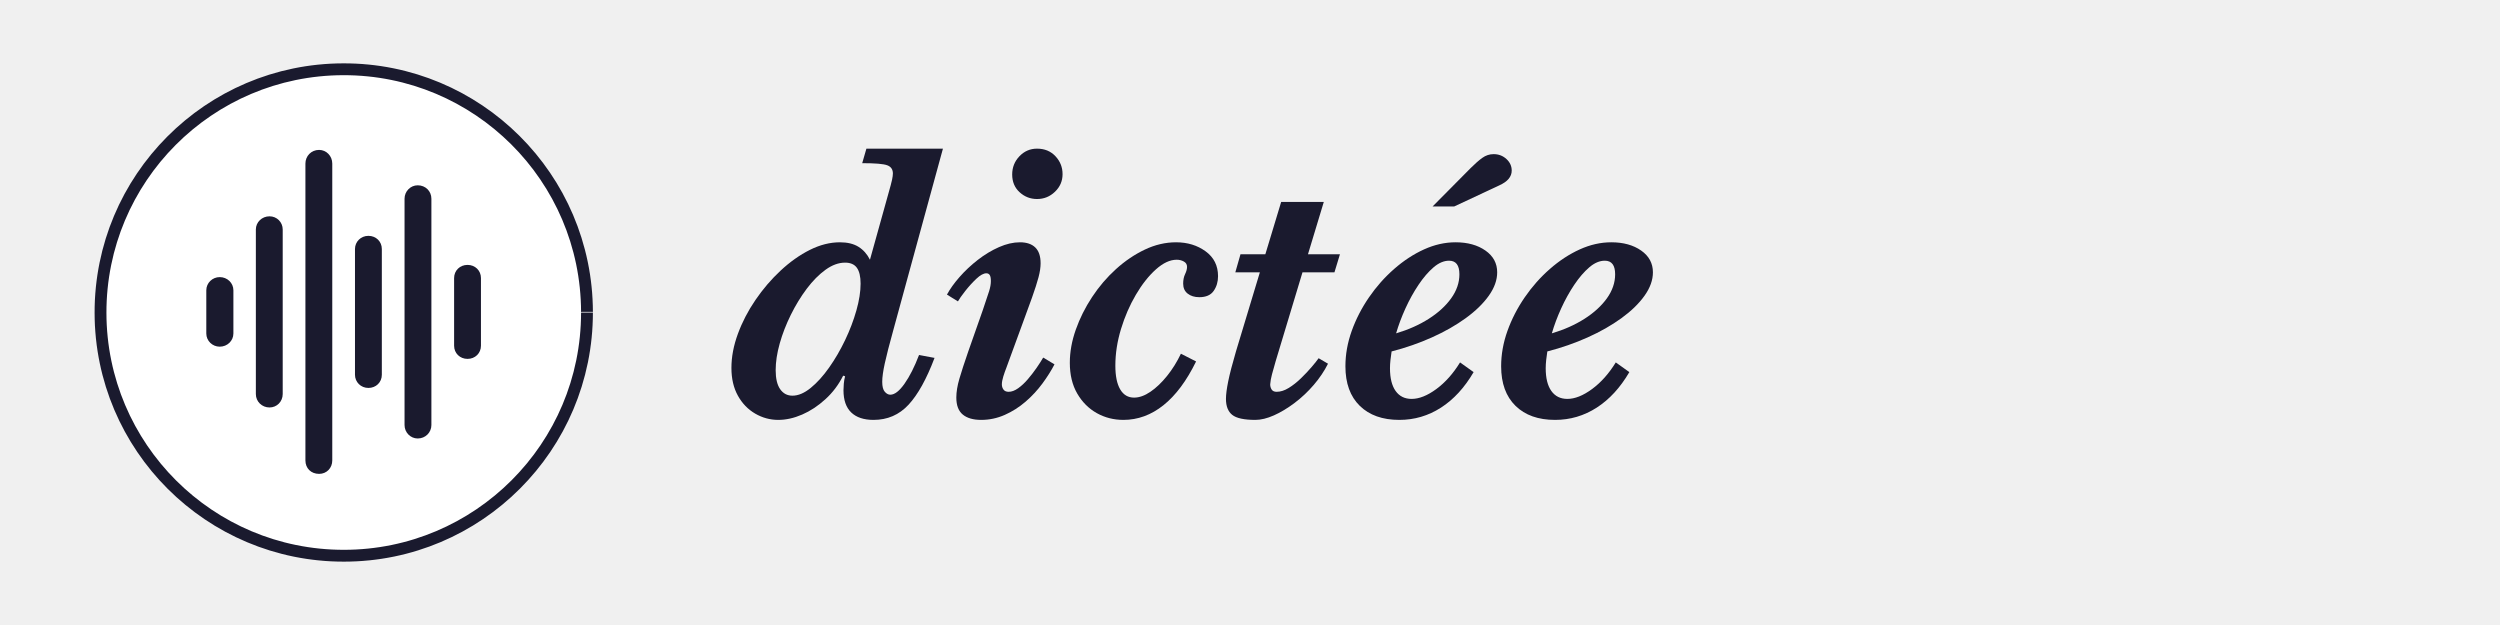
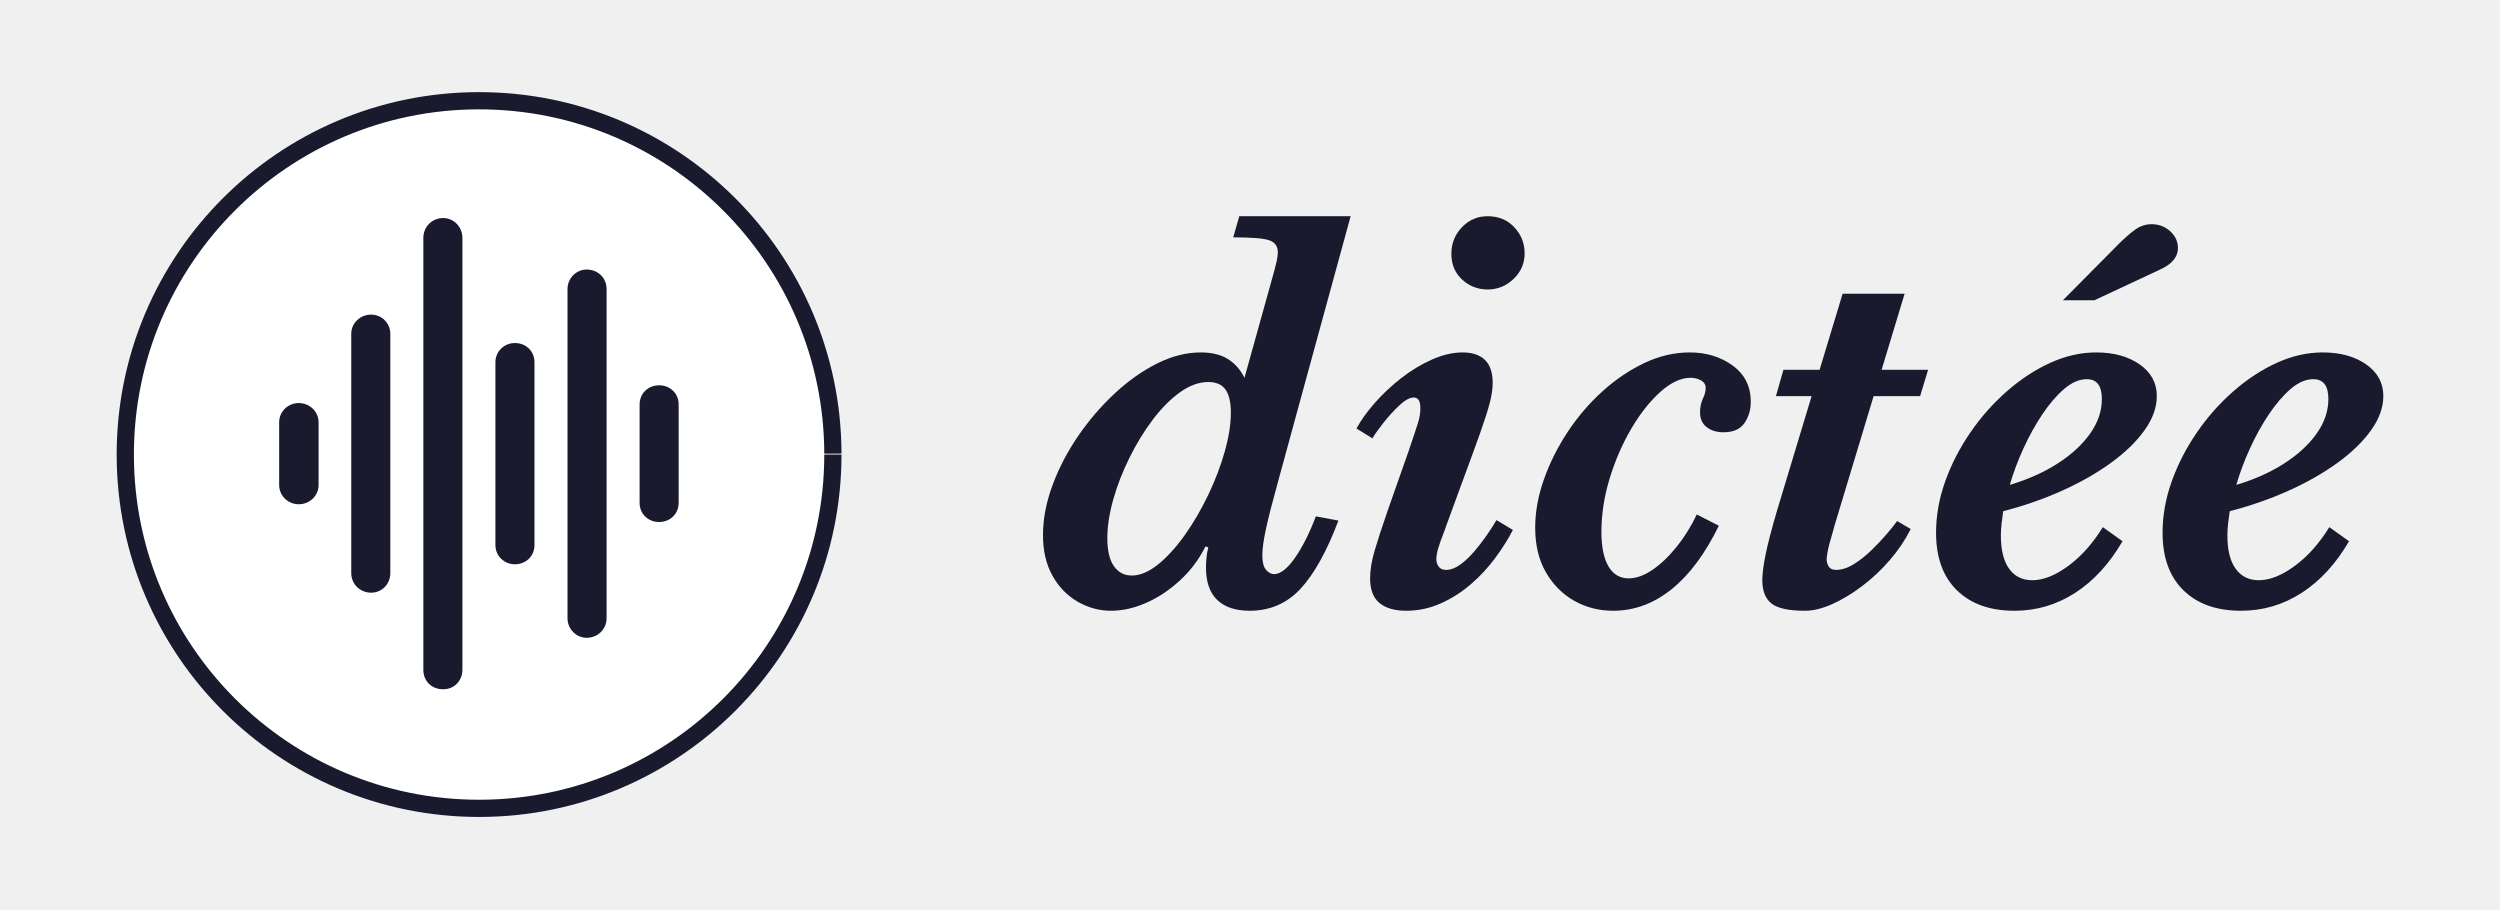
- <svg xmlns="http://www.w3.org/2000/svg" viewBox="0 0 480 120" width="480" height="120">
-   <g transform="translate(10, 4) scale(2)">
-     <path style="fill:#1a1a2e" d="M 50.997,28 A 22.997,22.997 0 0 1 28.015,50.997 22.997,22.997 0 0 1 5.003,28.029 22.997,22.997 0 0 1 27.956,5.003 22.997,22.997 0 0 1 50.997,27.942" />
-     <path style="fill:#ffffff" d="M 28 51.906 C 41.055 51.906 51.906 41.055 51.906 28 C 51.906 14.922 41.031 4.094 27.977 4.094 C 14.898 4.094 4.094 14.922 4.094 28 C 4.094 41.055 14.922 51.906 28 51.906 Z M 25.633 43.492 C 24.859 43.492 24.32 42.953 24.32 42.203 L 24.32 13.703 C 24.32 12.977 24.883 12.391 25.633 12.391 C 26.336 12.391 26.898 12.977 26.898 13.703 L 26.898 42.203 C 26.898 42.93 26.359 43.492 25.633 43.492 Z M 35.101 40.094 C 34.398 40.094 33.836 39.508 33.836 38.805 L 33.836 17.078 C 33.836 16.375 34.398 15.789 35.101 15.789 C 35.851 15.789 36.414 16.352 36.414 17.078 L 36.414 38.805 C 36.414 39.508 35.851 40.094 35.101 40.094 Z M 20.875 37.117 C 20.148 37.117 19.562 36.555 19.562 35.828 L 19.562 20.031 C 19.562 19.328 20.148 18.766 20.875 18.766 C 21.578 18.766 22.14 19.328 22.14 20.031 L 22.14 35.828 C 22.14 36.555 21.578 37.117 20.875 37.117 Z M 30.367 35.242 C 29.64 35.242 29.078 34.68 29.078 33.977 L 29.078 21.906 C 29.078 21.203 29.64 20.641 30.367 20.641 C 31.094 20.641 31.656 21.18 31.656 21.906 L 31.656 33.977 C 31.656 34.703 31.094 35.242 30.367 35.242 Z M 39.883 32.453 C 39.156 32.453 38.594 31.914 38.594 31.188 L 38.594 24.695 C 38.594 23.969 39.156 23.43 39.883 23.43 C 40.609 23.43 41.172 23.969 41.172 24.695 L 41.172 31.188 C 41.172 31.914 40.609 32.453 39.883 32.453 Z M 16.094 31.281 C 15.39 31.281 14.805 30.719 14.805 30.016 L 14.805 25.867 C 14.805 25.164 15.39 24.602 16.094 24.602 C 16.82 24.602 17.406 25.164 17.406 25.867 L 17.406 30.016 C 17.406 30.719 16.82 31.281 16.094 31.281 Z" />
-     <path style="fill:none;stroke:#1a1a2e;stroke-width:1.137" d="M 51.351,28 A 23.351,23.351 0 0 1 28.015,51.351 23.351,23.351 0 0 1 4.649,28.03 23.351,23.351 0 0 1 27.956,4.649 23.351,23.351 0 0 1 51.351,27.941" />
+ <svg xmlns="http://www.w3.org/2000/svg" viewBox="0 0 330 120" width="330" height="120" version="1.1" id="svg9">
+   <defs id="defs9" />
+   <g transform="matrix(2,0,0,2,7.239311,4)" id="g3">
+     <path style="fill:#1a1a2e" d="M 50.997,28 A 22.997,22.997 0 0 1 28.015,50.997 22.997,22.997 0 0 1 5.003,28.029 22.997,22.997 0 0 1 27.956,5.003 22.997,22.997 0 0 1 50.997,27.942" id="path1" />
+     <path style="fill:#ffffff" d="M 28,51.906 C 41.055,51.906 51.906,41.055 51.906,28 51.906,14.922 41.031,4.094 27.977,4.094 14.898,4.094 4.094,14.922 4.094,28 c 0,13.055 10.828,23.906 23.906,23.906 z m -2.367,-8.414 c -0.773,0 -1.312,-0.539 -1.312,-1.289 v -28.5 c 0,-0.727 0.562,-1.312 1.312,-1.312 0.703,0 1.266,0.586 1.266,1.312 v 28.5 c 0,0.727 -0.539,1.289 -1.266,1.289 z m 9.469,-3.398 c -0.703,0 -1.266,-0.586 -1.266,-1.289 V 17.078 c 0,-0.703 0.562,-1.289 1.266,-1.289 0.75,0 1.313,0.562 1.313,1.289 v 21.727 c 0,0.703 -0.563,1.289 -1.313,1.289 z M 20.875,37.117 c -0.727,0 -1.312,-0.562 -1.312,-1.289 V 20.031 c 0,-0.703 0.586,-1.266 1.312,-1.266 0.703,0 1.266,0.562 1.266,1.266 v 15.797 c 0,0.727 -0.562,1.289 -1.266,1.289 z m 9.492,-1.875 c -0.727,0 -1.289,-0.562 -1.289,-1.266 V 21.906 c 0,-0.703 0.562,-1.266 1.289,-1.266 0.727,0 1.289,0.539 1.289,1.266 v 12.07 c 0,0.727 -0.563,1.266 -1.289,1.266 z m 9.516,-2.789 c -0.727,0 -1.289,-0.539 -1.289,-1.266 v -6.492 c 0,-0.727 0.563,-1.266 1.289,-1.266 0.727,0 1.289,0.539 1.289,1.266 v 6.492 c 0,0.727 -0.562,1.266 -1.289,1.266 z M 16.094,31.281 c -0.703,0 -1.289,-0.563 -1.289,-1.266 v -4.148 c 0,-0.703 0.586,-1.266 1.289,-1.266 0.727,0 1.313,0.562 1.313,1.266 v 4.148 c 0,0.703 -0.586,1.266 -1.313,1.266 z" id="path2" />
+     <path style="fill:none;stroke:#1a1a2e;stroke-width:1.137" d="M 51.351,28 A 23.351,23.351 0 0 1 28.015,51.351 23.351,23.351 0 0 1 4.649,28.03 23.351,23.351 0 0 1 27.956,4.649 23.351,23.351 0 0 1 51.351,27.941" id="path3" />
  </g>
-   <g transform="translate(140, 18)" fill="#1a1a2e">
-     <path transform="translate(0.0, 62) scale(0.062, -0.062)" d="M152 -10Q114 -10 80.5 9.5Q47 29 27.0 65.0Q7 101 7 151Q7 202 27.0 256.5Q47 311 81.5 361.5Q116 412 159.5 452.5Q203 493 250.0 516.5Q297 540 343 540Q378 540 400.5 526.0Q423 512 436 486L492 687Q502 722 504.5 734.0Q507 746 507 753Q507 772 489.5 778.5Q472 785 412 785L425 830H662L552 428Q525 328 507.5 265.0Q490 202 482.0 165.5Q474 129 474 108Q474 86 482.0 77.0Q490 68 499 68Q519 68 543.0 102.0Q567 136 588 191L636 182Q599 84 555.5 37.0Q512 -10 447 -10Q402 -10 378.0 13.0Q354 36 354 82Q354 90 355.0 102.0Q356 114 359 125L353 127Q332 85 298.0 54.0Q264 23 226.0 6.5Q188 -10 152 -10ZM196 65Q223 65 252.5 89.0Q282 113 309.5 152.0Q337 191 359.0 237.0Q381 283 394.0 329.0Q407 375 407 412Q407 445 395.5 461.0Q384 477 359 477Q329 477 298.5 455.0Q268 433 240.5 396.5Q213 360 191.0 315.5Q169 271 156.5 226.5Q144 182 144 144Q144 105 158.0 85.0Q172 65 196 65Z" />
-     <path transform="translate(40.7, 62) scale(0.062, -0.062)" d="M124 -10Q87 -10 67.0 6.5Q47 23 47 59Q47 85 56.5 117.5Q66 150 84 202L129 330Q143 371 148.5 388.5Q154 406 154 420Q154 433 150.5 438.5Q147 444 140 444Q127 444 109.0 427.0Q91 410 74.5 389.0Q58 368 52 357L18 378Q32 404 57.0 432.5Q82 461 113.5 485.5Q145 510 179.0 525.0Q213 540 244 540Q275 540 291.5 524.0Q308 508 308 475Q308 456 301.5 431.5Q295 407 281.5 369.0Q268 331 245 269L208 168Q207 164 202.0 151.5Q197 139 192.5 124.5Q188 110 188 100Q188 91 193.0 84.0Q198 77 209 77Q223 77 238.5 88.0Q254 99 268.5 116.0Q283 133 295.5 151.0Q308 169 316 183L351 162Q336 133 313.5 102.5Q291 72 261.5 46.5Q232 21 197.0 5.5Q162 -10 124 -10ZM297 674Q266 674 243.0 695.0Q220 716 220 750Q220 783 242.5 806.5Q265 830 297 830Q332 830 354.0 806.5Q376 783 376 751Q376 719 352.5 696.5Q329 674 297 674Z" />
-     <path transform="translate(64.6, 62) scale(0.062, -0.062)" d="M357 195 404 171Q360 81 303.0 35.5Q246 -10 179 -10Q134 -10 96.5 11.0Q59 32 36.0 71.5Q13 111 13 167Q13 217 31.5 269.5Q50 322 82.0 370.5Q114 419 156.0 457.0Q198 495 245.5 517.5Q293 540 342 540Q395 540 433.5 512.0Q472 484 472 435Q472 409 458.5 389.5Q445 370 414 370Q392 370 378.0 381.0Q364 392 364 412Q364 429 370.0 441.5Q376 454 376 464Q376 475 366.0 480.5Q356 486 344 486Q313 486 279.5 456.0Q246 426 217.5 377.5Q189 329 171.5 271.5Q154 214 154 158Q154 110 169.0 84.5Q184 59 212 59Q236 59 262.5 77.0Q289 95 314.0 126.0Q339 157 357 195Z" />
-     <path transform="translate(93.4, 62) scale(0.062, -0.062)" d="M123 -10Q71 -10 51.5 5.5Q32 21 32 55Q32 75 39.0 109.5Q46 144 63 202L137 447H61L77 503H154L203 665H335L286 503H385L368 447H269L186 172Q179 148 174.5 131.0Q170 114 169 100Q169 91 173.5 84.0Q178 77 189 77Q207 77 226.5 89.0Q246 101 264.5 119.0Q283 137 297.5 154.0Q312 171 319 181L348 164Q331 130 304.0 98.5Q277 67 244.5 42.5Q212 18 180.5 4.0Q149 -10 123 -10Z" />
-     <path transform="translate(117.7, 62) scale(0.062, -0.062)" d="M177 -10Q99 -10 54.5 33.5Q10 77 10 156Q10 211 29.5 265.5Q49 320 83.0 369.5Q117 419 161.0 457.5Q205 496 253.5 518.0Q302 540 351 540Q407 540 443.5 514.5Q480 489 480 447Q480 411 454.0 374.5Q428 338 382.5 305.0Q337 272 278.0 245.5Q219 219 153 202Q151 189 149.5 175.5Q148 162 148 150Q148 104 165.5 79.5Q183 55 215 55Q250 55 291.5 85.5Q333 116 365 168L407 138Q365 66 306.0 28.0Q247 -10 177 -10ZM167 258Q224 275 268.0 303.0Q312 331 337.5 366.5Q363 402 363 441Q363 483 331 483Q307 483 283.0 462.5Q259 442 236.5 408.5Q214 375 196.0 335.5Q178 296 167 258ZM347 651H280L398 770Q418 790 434.0 801.5Q450 813 469 813Q492 813 508.5 798.0Q525 783 525 762Q525 748 515.5 736.5Q506 725 486 716Z" />
-     <path transform="translate(147.6, 62) scale(0.062, -0.062)" d="M177 -10Q99 -10 54.5 33.5Q10 77 10 156Q10 211 29.5 265.5Q49 320 83.0 369.5Q117 419 161.0 457.5Q205 496 253.5 518.0Q302 540 351 540Q407 540 443.5 514.5Q480 489 480 447Q480 411 454.0 374.5Q428 338 382.5 305.0Q337 272 278.0 245.5Q219 219 153 202Q151 189 149.5 175.5Q148 162 148 150Q148 104 165.5 79.5Q183 55 215 55Q250 55 291.5 85.5Q333 116 365 168L407 138Q365 66 306.0 28.0Q247 -10 177 -10ZM167 258Q224 275 268.0 303.0Q312 331 337.5 366.5Q363 402 363 441Q363 483 331 483Q307 483 283.0 462.5Q259 442 236.5 408.5Q214 375 196.0 335.5Q178 296 167 258Z" />
+   <g transform="translate(137.2393,18)" fill="#1a1a2e" id="g9">
+     <path transform="matrix(0.062,0,0,-0.062,0,62)" d="M 152,-10 Q 114,-10 80.5,9.5 47,29 27,65 7,101 7,151 q 0,51 20,105.5 20,54.5 54.5,105 34.5,50.5 78,91 43.5,40.5 90.5,64 47,23.5 93,23.5 35,0 57.5,-14 22.5,-14 35.5,-40 l 56,201 q 10,35 12.5,47 2.5,12 2.5,19 0,19 -17.5,25.5 Q 472,785 412,785 l 13,45 H 662 L 552,428 Q 525,328 507.5,265 490,202 482,165.5 474,129 474,108 q 0,-22 8,-31 8,-9 17,-9 20,0 44,34 24,34 45,89 l 48,-9 Q 599,84 555.5,37 512,-10 447,-10 q -45,0 -69,23 -24,23 -24,69 0,8 1,20 1,12 4,23 l -6,2 Q 332,85 298,54 264,23 226,6.5 188,-10 152,-10 Z m 44,75 q 27,0 56.5,24 29.5,24 57,63 27.5,39 49.5,85 22,46 35,92 13,46 13,83 0,33 -11.5,49 Q 384,477 359,477 329,477 298.5,455 268,433 240.5,396.5 213,360 191,315.5 169,271 156.5,226.5 144,182 144,144 q 0,-39 14,-59 14,-20 38,-20 z" id="path4" />
+     <path transform="matrix(0.062,0,0,-0.062,40.7,62)" d="M 124,-10 Q 87,-10 67,6.5 47,23 47,59 47,85 56.5,117.5 66,150 84,202 l 45,128 q 14,41 19.5,58.5 5.5,17.5 5.5,31.5 0,13 -3.5,18.5 Q 147,444 140,444 127,444 109,427 91,410 74.5,389 58,368 52,357 l -34,21 q 14,26 39,54.5 25,28.5 56.5,53 31.5,24.5 65.5,39.5 34,15 65,15 31,0 47.5,-16 16.5,-16 16.5,-49 0,-19 -6.5,-43.5 Q 295,407 281.5,369 268,331 245,269 L 208,168 q -1,-4 -6,-16.5 -5,-12.5 -9.5,-27 Q 188,110 188,100 q 0,-9 5,-16 5,-7 16,-7 14,0 29.5,11 15.5,11 30,28 14.5,17 27,35 12.5,18 20.5,32 l 35,-21 Q 336,133 313.5,102.5 291,72 261.5,46.5 232,21 197,5.5 162,-10 124,-10 Z m 173,684 q -31,0 -54,21 -23,21 -23,55 0,33 22.5,56.5 Q 265,830 297,830 332,830 354,806.5 376,783 376,751 376,719 352.5,696.5 329,674 297,674 Z" id="path5" />
+     <path transform="matrix(0.062,0,0,-0.062,64.6,62)" d="m 357,195 47,-24 Q 360,81 303,35.5 246,-10 179,-10 134,-10 96.5,11 59,32 36,71.5 13,111 13,167 13,217 31.5,269.5 50,322 82,370.5 114,419 156,457 198,495 245.5,517.5 293,540 342,540 395,540 433.5,512 472,484 472,435 472,409 458.5,389.5 445,370 414,370 q -22,0 -36,11 -14,11 -14,31 0,17 6,29.5 6,12.5 6,22.5 0,11 -10,16.5 -10,5.5 -22,5.5 -31,0 -64.5,-30 Q 246,426 217.5,377.5 189,329 171.5,271.5 154,214 154,158 154,110 169,84.5 184,59 212,59 q 24,0 50.5,18 26.5,18 51.5,49 25,31 43,69 z" id="path6" />
+     <path transform="matrix(0.062,0,0,-0.062,93.4,62)" d="M 123,-10 Q 71,-10 51.5,5.5 32,21 32,55 q 0,20 7,54.5 7,34.5 24,92.5 l 74,245 H 61 l 16,56 h 77 l 49,162 H 335 L 286,503 h 99 L 368,447 H 269 L 186,172 q -7,-24 -11.5,-41 -4.5,-17 -5.5,-31 0,-9 4.5,-16 4.5,-7 15.5,-7 18,0 37.5,12 19.5,12 38,30 18.5,18 33,35 14.5,17 21.5,27 l 29,-17 Q 331,130 304,98.5 277,67 244.5,42.5 212,18 180.5,4 149,-10 123,-10 Z" id="path7" />
+     <path transform="matrix(0.062,0,0,-0.062,117.7,62)" d="M 177,-10 Q 99,-10 54.5,33.5 10,77 10,156 10,211 29.5,265.5 49,320 83,369.5 q 34,49.5 78,88 44,38.5 92.5,60.5 48.5,22 97.5,22 56,0 92.5,-25.5 Q 480,489 480,447 480,411 454,374.5 428,338 382.5,305 337,272 278,245.5 219,219 153,202 151,189 149.5,175.5 148,162 148,150 148,104 165.5,79.5 183,55 215,55 250,55 291.5,85.5 333,116 365,168 l 42,-30 Q 365,66 306,28 247,-10 177,-10 Z m -10,268 q 57,17 101,45 44,28 69.5,63.5 25.5,35.5 25.5,74.5 0,42 -32,42 -24,0 -48,-20.5 Q 259,442 236.5,408.5 214,375 196,335.5 178,296 167,258 Z m 180,393 h -67 l 118,119 q 20,20 36,31.5 16,11.5 35,11.5 23,0 39.5,-15 16.5,-15 16.5,-36 0,-14 -9.5,-25.5 Q 506,725 486,716 Z" id="path8" />
+     <path transform="matrix(0.062,0,0,-0.062,147.6,62)" d="M 177,-10 Q 99,-10 54.5,33.5 10,77 10,156 10,211 29.5,265.5 49,320 83,369.5 q 34,49.5 78,88 44,38.5 92.5,60.5 48.5,22 97.5,22 56,0 92.5,-25.5 Q 480,489 480,447 480,411 454,374.5 428,338 382.5,305 337,272 278,245.5 219,219 153,202 151,189 149.5,175.5 148,162 148,150 148,104 165.5,79.5 183,55 215,55 250,55 291.5,85.5 333,116 365,168 l 42,-30 Q 365,66 306,28 247,-10 177,-10 Z m -10,268 q 57,17 101,45 44,28 69.5,63.5 25.5,35.5 25.5,74.5 0,42 -32,42 -24,0 -48,-20.5 Q 259,442 236.5,408.5 214,375 196,335.5 178,296 167,258 Z" id="path9" />
  </g>
</svg>
